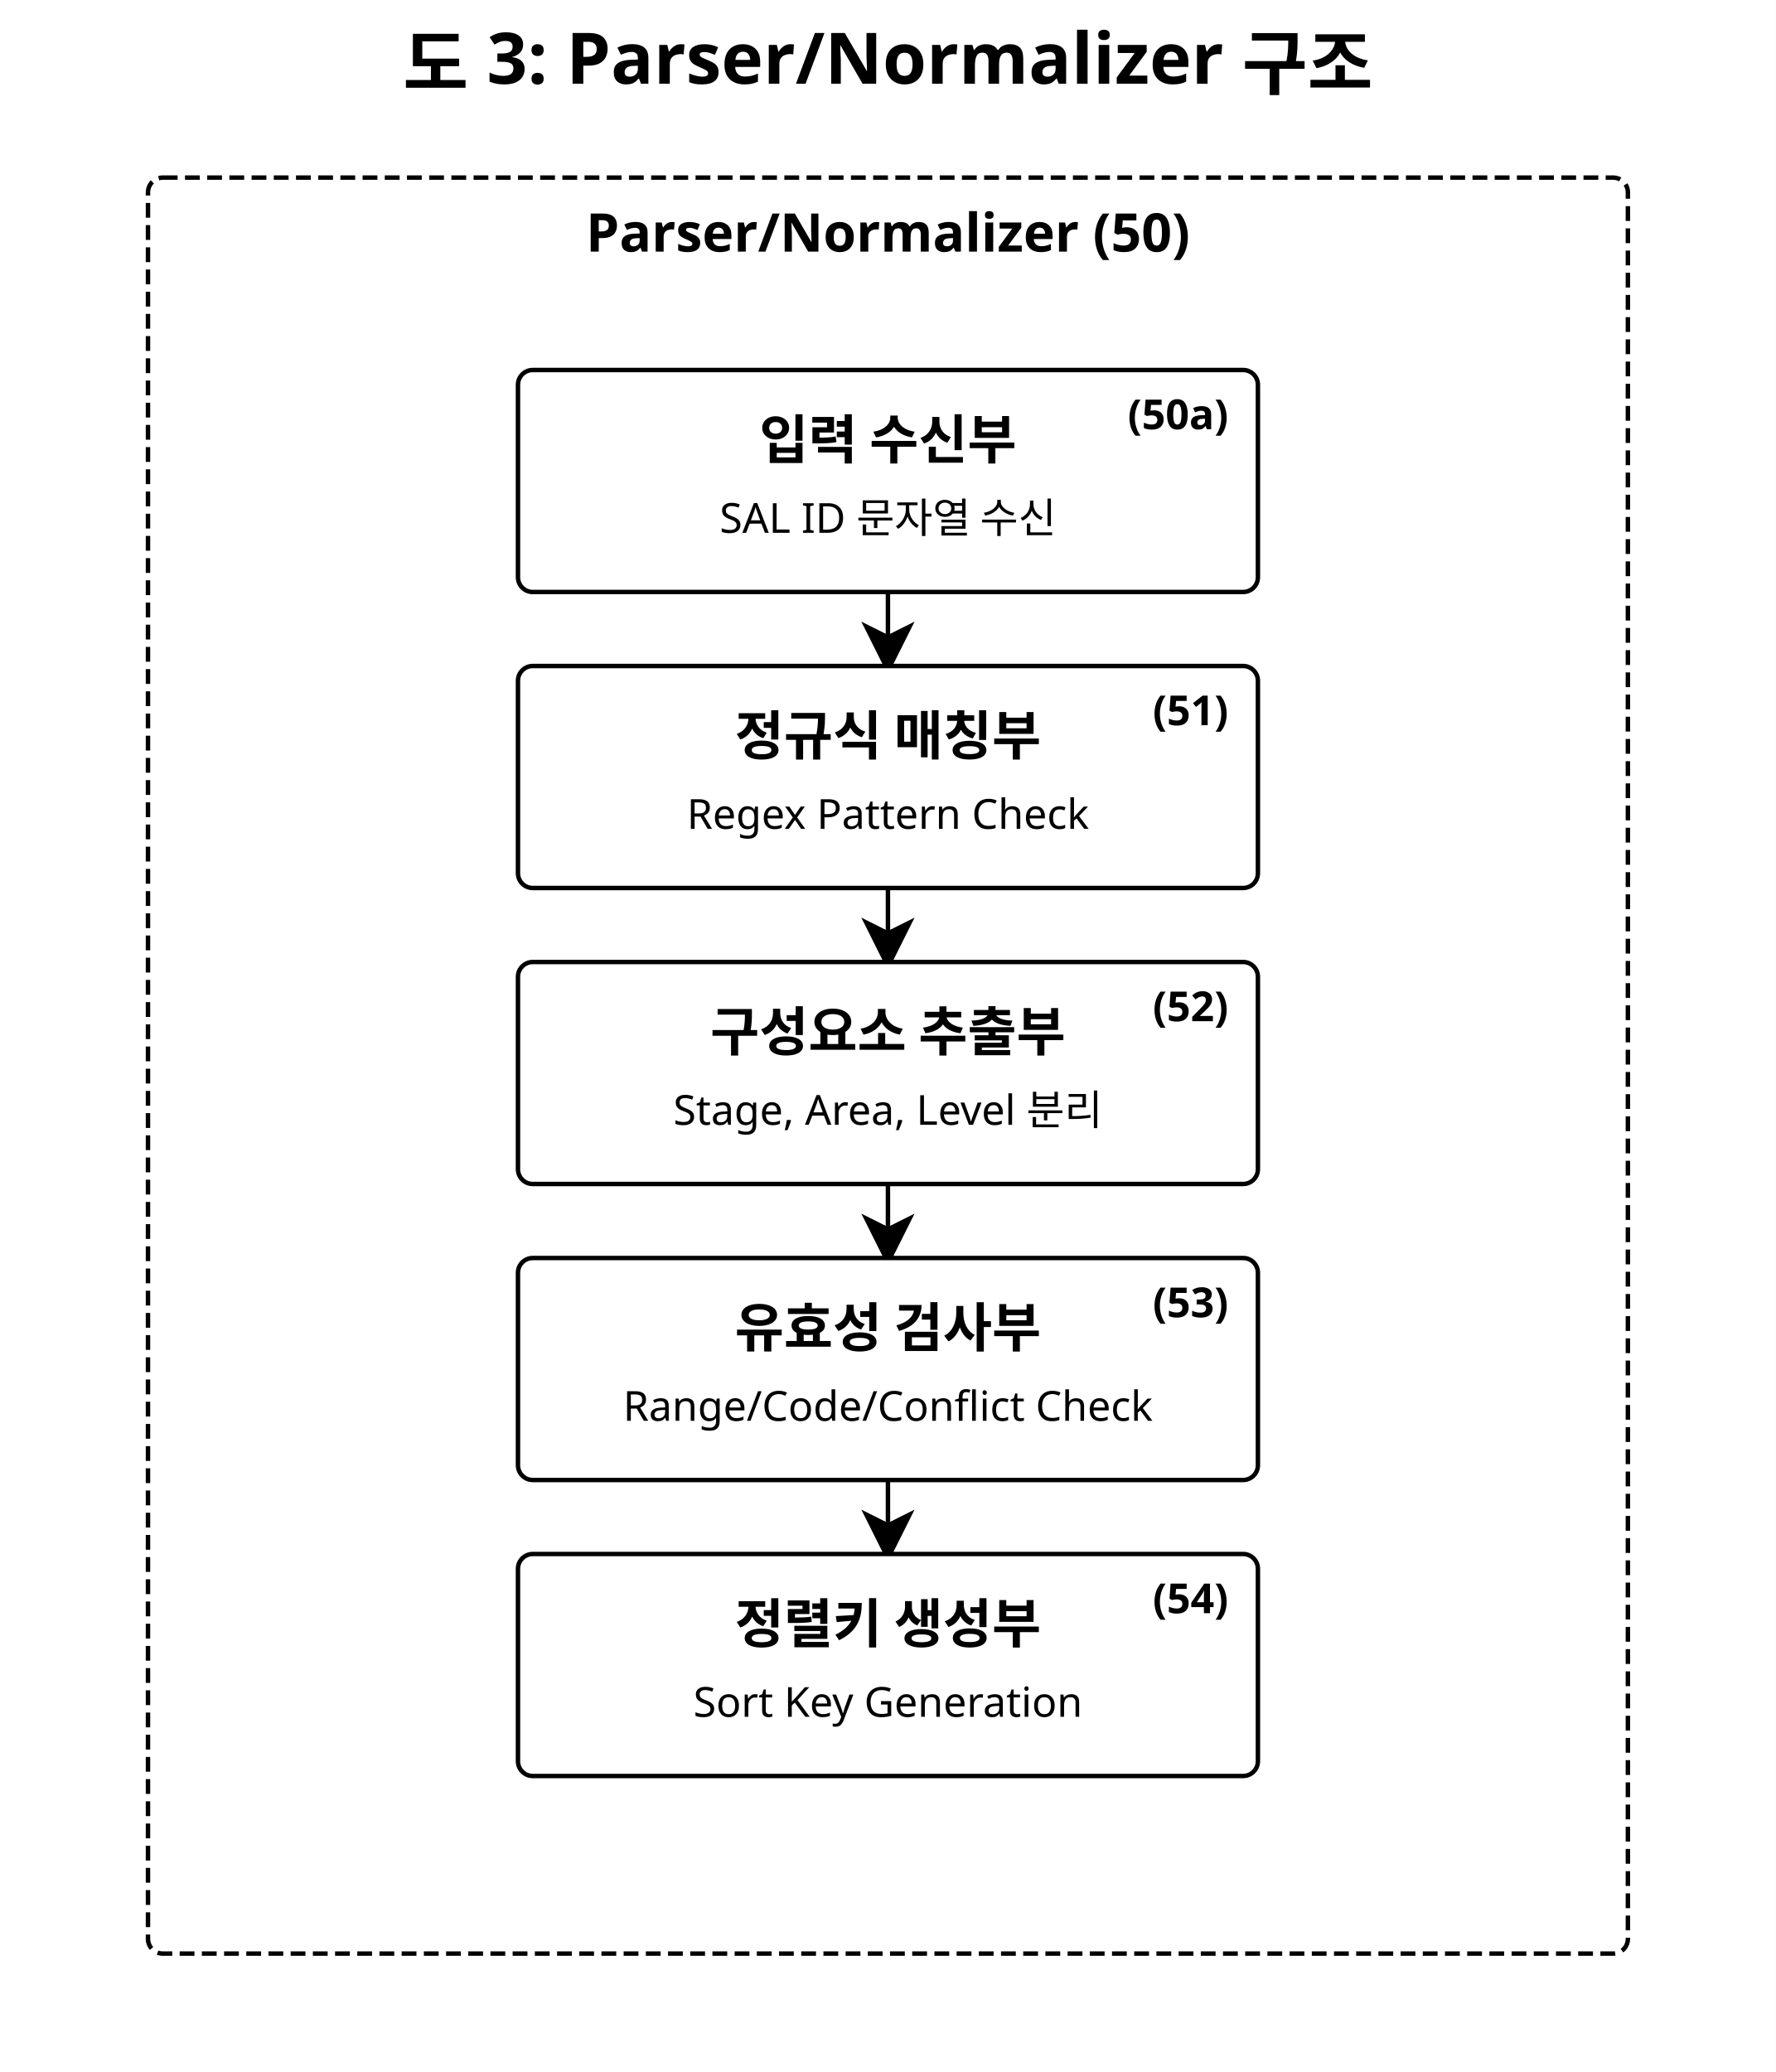
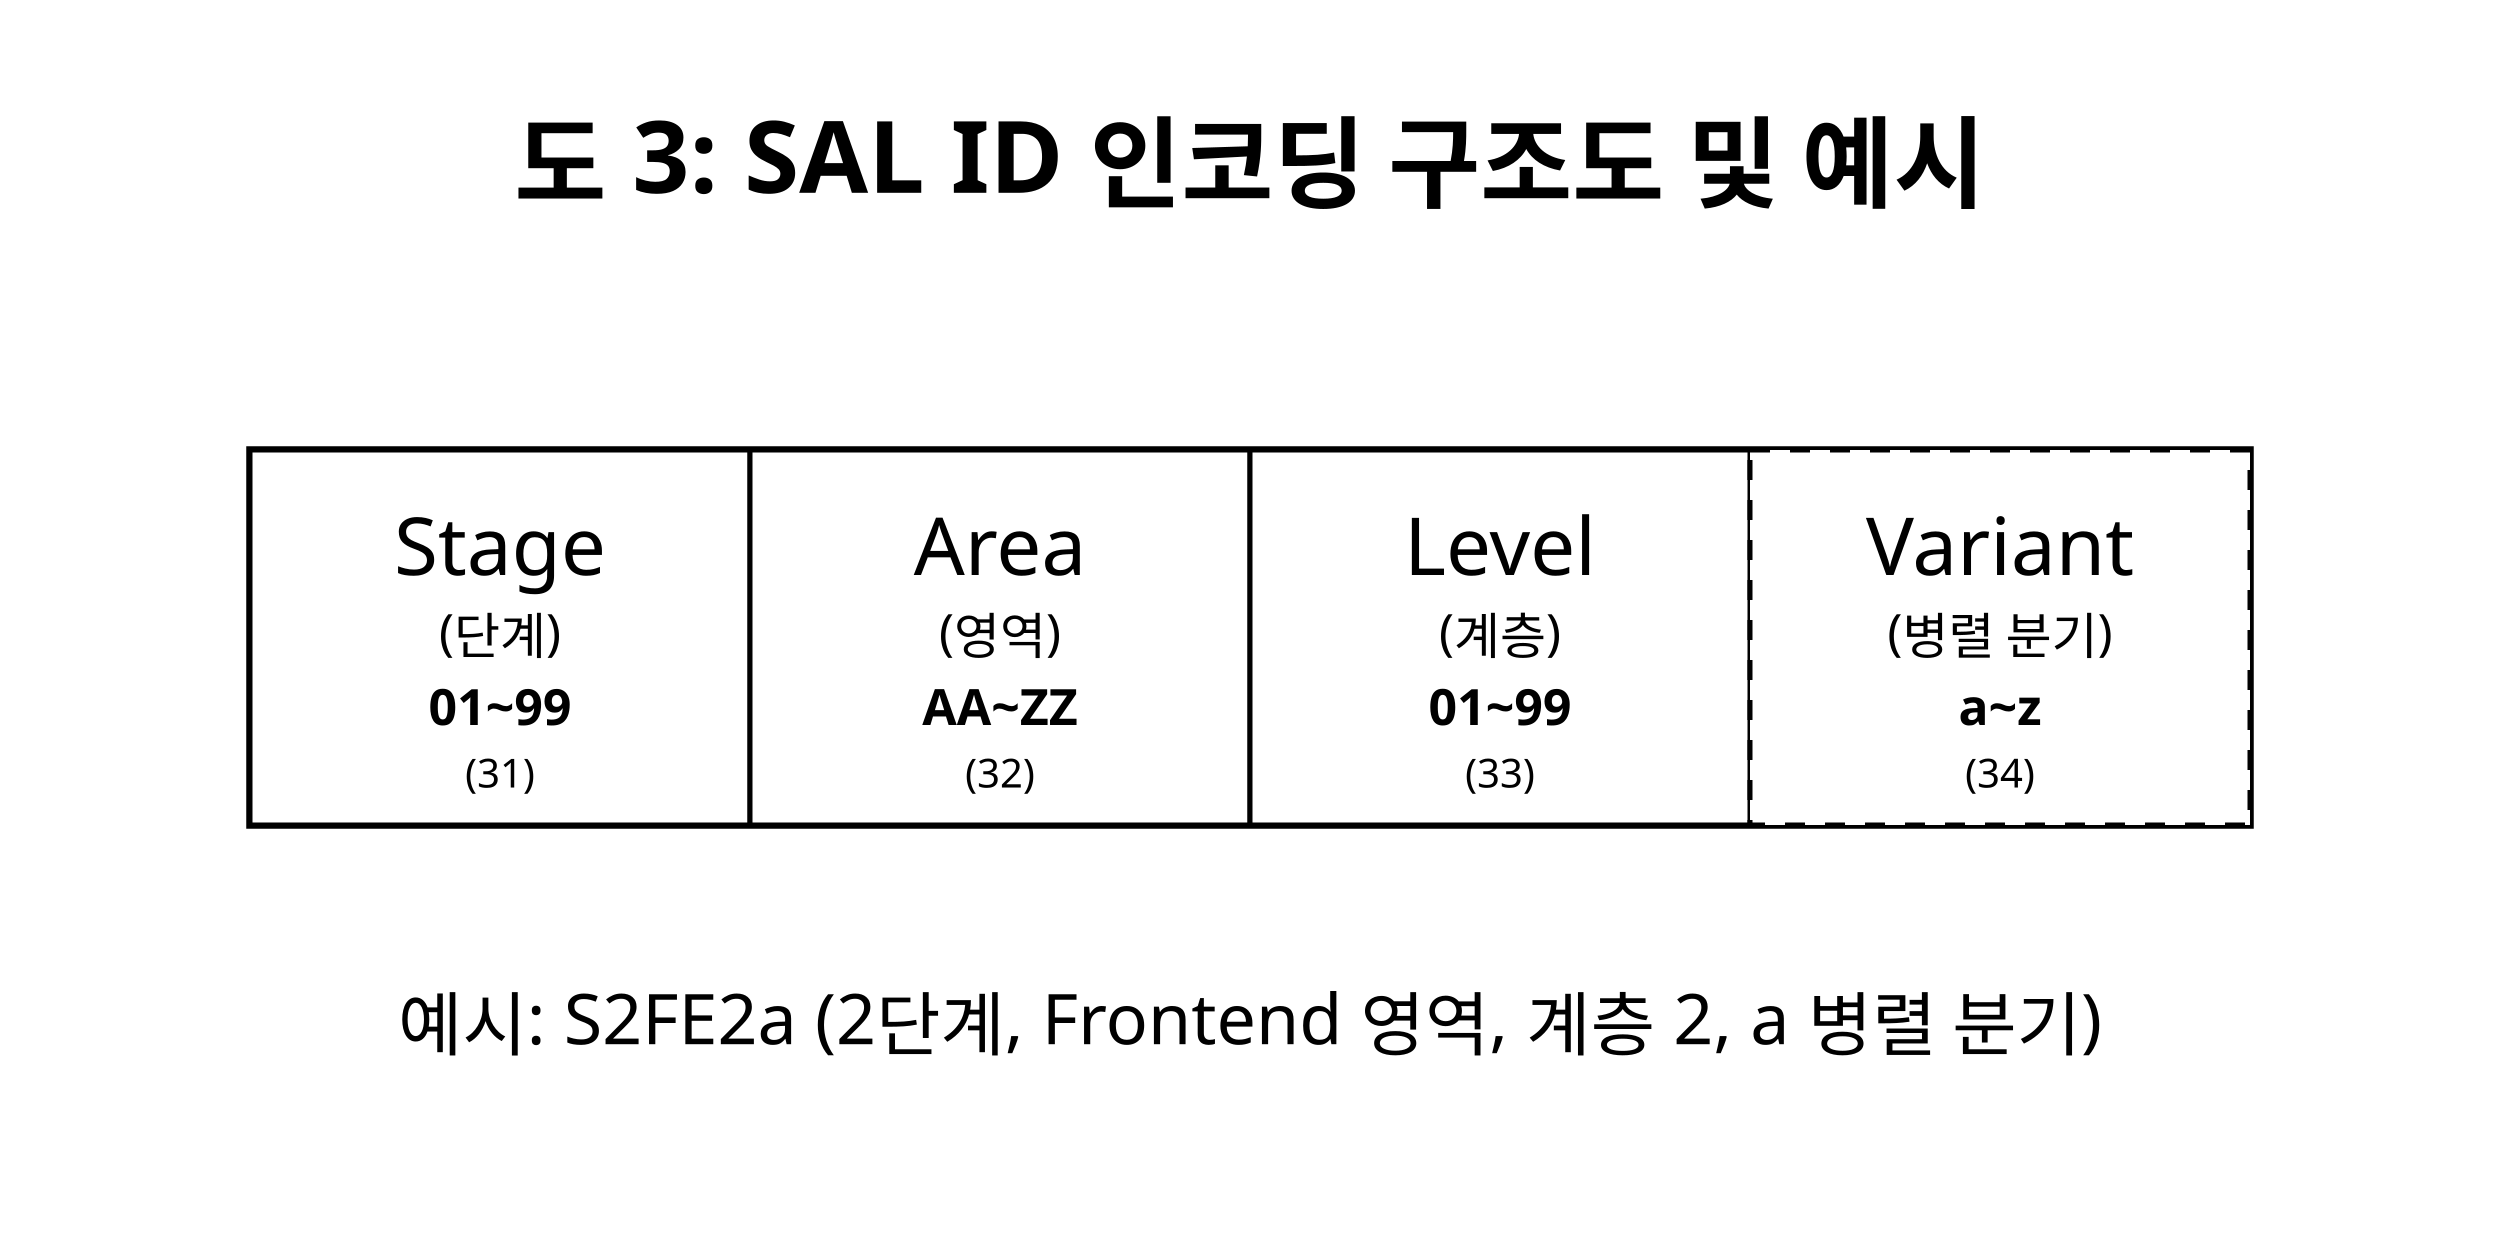
- <svg xmlns="http://www.w3.org/2000/svg" width="1200" height="1400" viewBox="0 0 1200 1400">
+ <svg xmlns="http://www.w3.org/2000/svg" width="1000" height="500" viewBox="0 0 1000 500">
  <rect width="100%" height="100%" fill="white" />
  <defs>
-     <marker id="arrowhead" markerWidth="12" markerHeight="12" refX="10" refY="6" orient="auto">
-       <path d="M0,0 L12,6 L0,12 L3,6 Z" fill="black" />
+     <marker id="arrow" markerWidth="6" markerHeight="6" refX="6" refY="3" orient="auto">
+       <path d="M0,0 L6,3 L0,6 L1.5,3 Z" fill="black" />
    </marker>
  </defs>
-   <text x="600" y="60" text-anchor="middle" font-family="Malgun Gothic, AppleGothic, Dotum, sans-serif" font-size="48" font-weight="bold">도 3: Parser/Normalizer 구조</text>
-   <rect x="100" y="120" width="1000" height="1200" fill="white" stroke="black" stroke-width="3" rx="10" stroke-dasharray="10,5" />
-   <text x="600" y="170" text-anchor="middle" font-family="Malgun Gothic, AppleGothic, Dotum, sans-serif" font-size="36" font-weight="bold">Parser/Normalizer (50)</text>
-   <rect x="350" y="250" width="500" height="150" fill="white" stroke="black" stroke-width="3" rx="10" />
-   <text x="600" y="310" text-anchor="middle" font-family="Malgun Gothic, AppleGothic, Dotum, sans-serif" font-size="36" font-weight="bold">입력 수신부</text>
-   <text x="600" y="360" text-anchor="middle" font-family="Malgun Gothic, AppleGothic, Dotum, sans-serif" font-size="28" font-weight="normal">SAL ID 문자열 수신</text>
-   <text x="830" y="290" text-anchor="end" font-family="Malgun Gothic, AppleGothic, Dotum, sans-serif" font-size="28" font-weight="bold">(50a)</text>
-   <path d="M 600,400 L 600,450" stroke="black" stroke-width="3" fill="none" marker-end="url(#arrowhead)" />
-   <rect x="350" y="450" width="500" height="150" fill="white" stroke="black" stroke-width="3" rx="10" />
-   <text x="600" y="510" text-anchor="middle" font-family="Malgun Gothic, AppleGothic, Dotum, sans-serif" font-size="36" font-weight="bold">정규식 매칭부</text>
-   <text x="600" y="560" text-anchor="middle" font-family="Malgun Gothic, AppleGothic, Dotum, sans-serif" font-size="28" font-weight="normal">Regex Pattern Check</text>
-   <text x="830" y="490" text-anchor="end" font-family="Malgun Gothic, AppleGothic, Dotum, sans-serif" font-size="28" font-weight="bold">(51)</text>
-   <path d="M 600,600 L 600,650" stroke="black" stroke-width="3" fill="none" marker-end="url(#arrowhead)" />
-   <rect x="350" y="650" width="500" height="150" fill="white" stroke="black" stroke-width="3" rx="10" />
-   <text x="600" y="710" text-anchor="middle" font-family="Malgun Gothic, AppleGothic, Dotum, sans-serif" font-size="36" font-weight="bold">구성요소 추출부</text>
-   <text x="600" y="760" text-anchor="middle" font-family="Malgun Gothic, AppleGothic, Dotum, sans-serif" font-size="28" font-weight="normal">Stage, Area, Level 분리</text>
-   <text x="830" y="690" text-anchor="end" font-family="Malgun Gothic, AppleGothic, Dotum, sans-serif" font-size="28" font-weight="bold">(52)</text>
-   <path d="M 600,800 L 600,850" stroke="black" stroke-width="3" fill="none" marker-end="url(#arrowhead)" />
-   <rect x="350" y="850" width="500" height="150" fill="white" stroke="black" stroke-width="3" rx="10" />
-   <text x="600" y="910" text-anchor="middle" font-family="Malgun Gothic, AppleGothic, Dotum, sans-serif" font-size="36" font-weight="bold">유효성 검사부</text>
-   <text x="600" y="960" text-anchor="middle" font-family="Malgun Gothic, AppleGothic, Dotum, sans-serif" font-size="28" font-weight="normal">Range/Code/Conflict Check</text>
-   <text x="830" y="890" text-anchor="end" font-family="Malgun Gothic, AppleGothic, Dotum, sans-serif" font-size="28" font-weight="bold">(53)</text>
-   <path d="M 600,1000 L 600,1050" stroke="black" stroke-width="3" fill="none" marker-end="url(#arrowhead)" />
-   <rect x="350" y="1050" width="500" height="150" fill="white" stroke="black" stroke-width="3" rx="10" />
-   <text x="600" y="1110" text-anchor="middle" font-family="Malgun Gothic, AppleGothic, Dotum, sans-serif" font-size="36" font-weight="bold">정렬키 생성부</text>
-   <text x="600" y="1160" text-anchor="middle" font-family="Malgun Gothic, AppleGothic, Dotum, sans-serif" font-size="28" font-weight="normal">Sort Key Generation</text>
-   <text x="830" y="1090" text-anchor="end" font-family="Malgun Gothic, AppleGothic, Dotum, sans-serif" font-size="28" font-weight="bold">(54)</text>
+   <text x="500" y="80" text-anchor="middle" font-family="Malgun Gothic, AppleGothic, Dotum, sans-serif" font-size="40" font-weight="bold">도 3: SAL ID 인코딩 구조도 및 예시</text>
+   <g transform="translate(100, 180)">
+     <rect x="0" y="0" width="800" height="150" fill="white" stroke="black" stroke-width="3" />
+     <rect x="0" y="0" width="200" height="150" fill="white" stroke="black" stroke-width="2" />
+     <text x="100" y="50" text-anchor="middle" font-family="Malgun Gothic, sans-serif" font-size="32">Stage</text>
+     <text x="100" y="80" text-anchor="middle" font-family="Malgun Gothic, sans-serif" font-size="20">(단계)</text>
+     <text x="100" y="110" text-anchor="middle" font-family="Malgun Gothic, sans-serif" font-size="20" font-weight="bold">01~99</text>
+     <text x="100" y="135" text-anchor="middle" font-family="Malgun Gothic, sans-serif" font-size="16">(31)</text>
+     <rect x="200" y="0" width="200" height="150" fill="white" stroke="black" stroke-width="2" />
+     <text x="300" y="50" text-anchor="middle" font-family="Malgun Gothic, sans-serif" font-size="32">Area</text>
+     <text x="300" y="80" text-anchor="middle" font-family="Malgun Gothic, sans-serif" font-size="20">(영역)</text>
+     <text x="300" y="110" text-anchor="middle" font-family="Malgun Gothic, sans-serif" font-size="20" font-weight="bold">AA~ZZ</text>
+     <text x="300" y="135" text-anchor="middle" font-family="Malgun Gothic, sans-serif" font-size="16">(32)</text>
+     <rect x="400" y="0" width="200" height="150" fill="white" stroke="black" stroke-width="2" />
+     <text x="500" y="50" text-anchor="middle" font-family="Malgun Gothic, sans-serif" font-size="32">Level</text>
+     <text x="500" y="80" text-anchor="middle" font-family="Malgun Gothic, sans-serif" font-size="20">(계층)</text>
+     <text x="500" y="110" text-anchor="middle" font-family="Malgun Gothic, sans-serif" font-size="20" font-weight="bold">01~99</text>
+     <text x="500" y="135" text-anchor="middle" font-family="Malgun Gothic, sans-serif" font-size="16">(33)</text>
+     <rect x="600" y="0" width="200" height="150" fill="white" stroke="black" stroke-width="2" stroke-dasharray="8,8" />
+     <text x="700" y="50" text-anchor="middle" font-family="Malgun Gothic, sans-serif" font-size="32">Variant</text>
+     <text x="700" y="80" text-anchor="middle" font-family="Malgun Gothic, sans-serif" font-size="20">(병렬 분기)</text>
+     <text x="700" y="110" text-anchor="middle" font-family="Malgun Gothic, sans-serif" font-size="20" font-weight="bold">a~z</text>
+     <text x="700" y="135" text-anchor="middle" font-family="Malgun Gothic, sans-serif" font-size="16">(34)</text>
+   </g>
+   <text x="500" y="420" text-anchor="middle" font-family="Malgun Gothic, sans-serif" font-size="28">예시: S2FE2a (2단계, Frontend 영역, 계층 2, a 병렬 분기)</text>
</svg>
